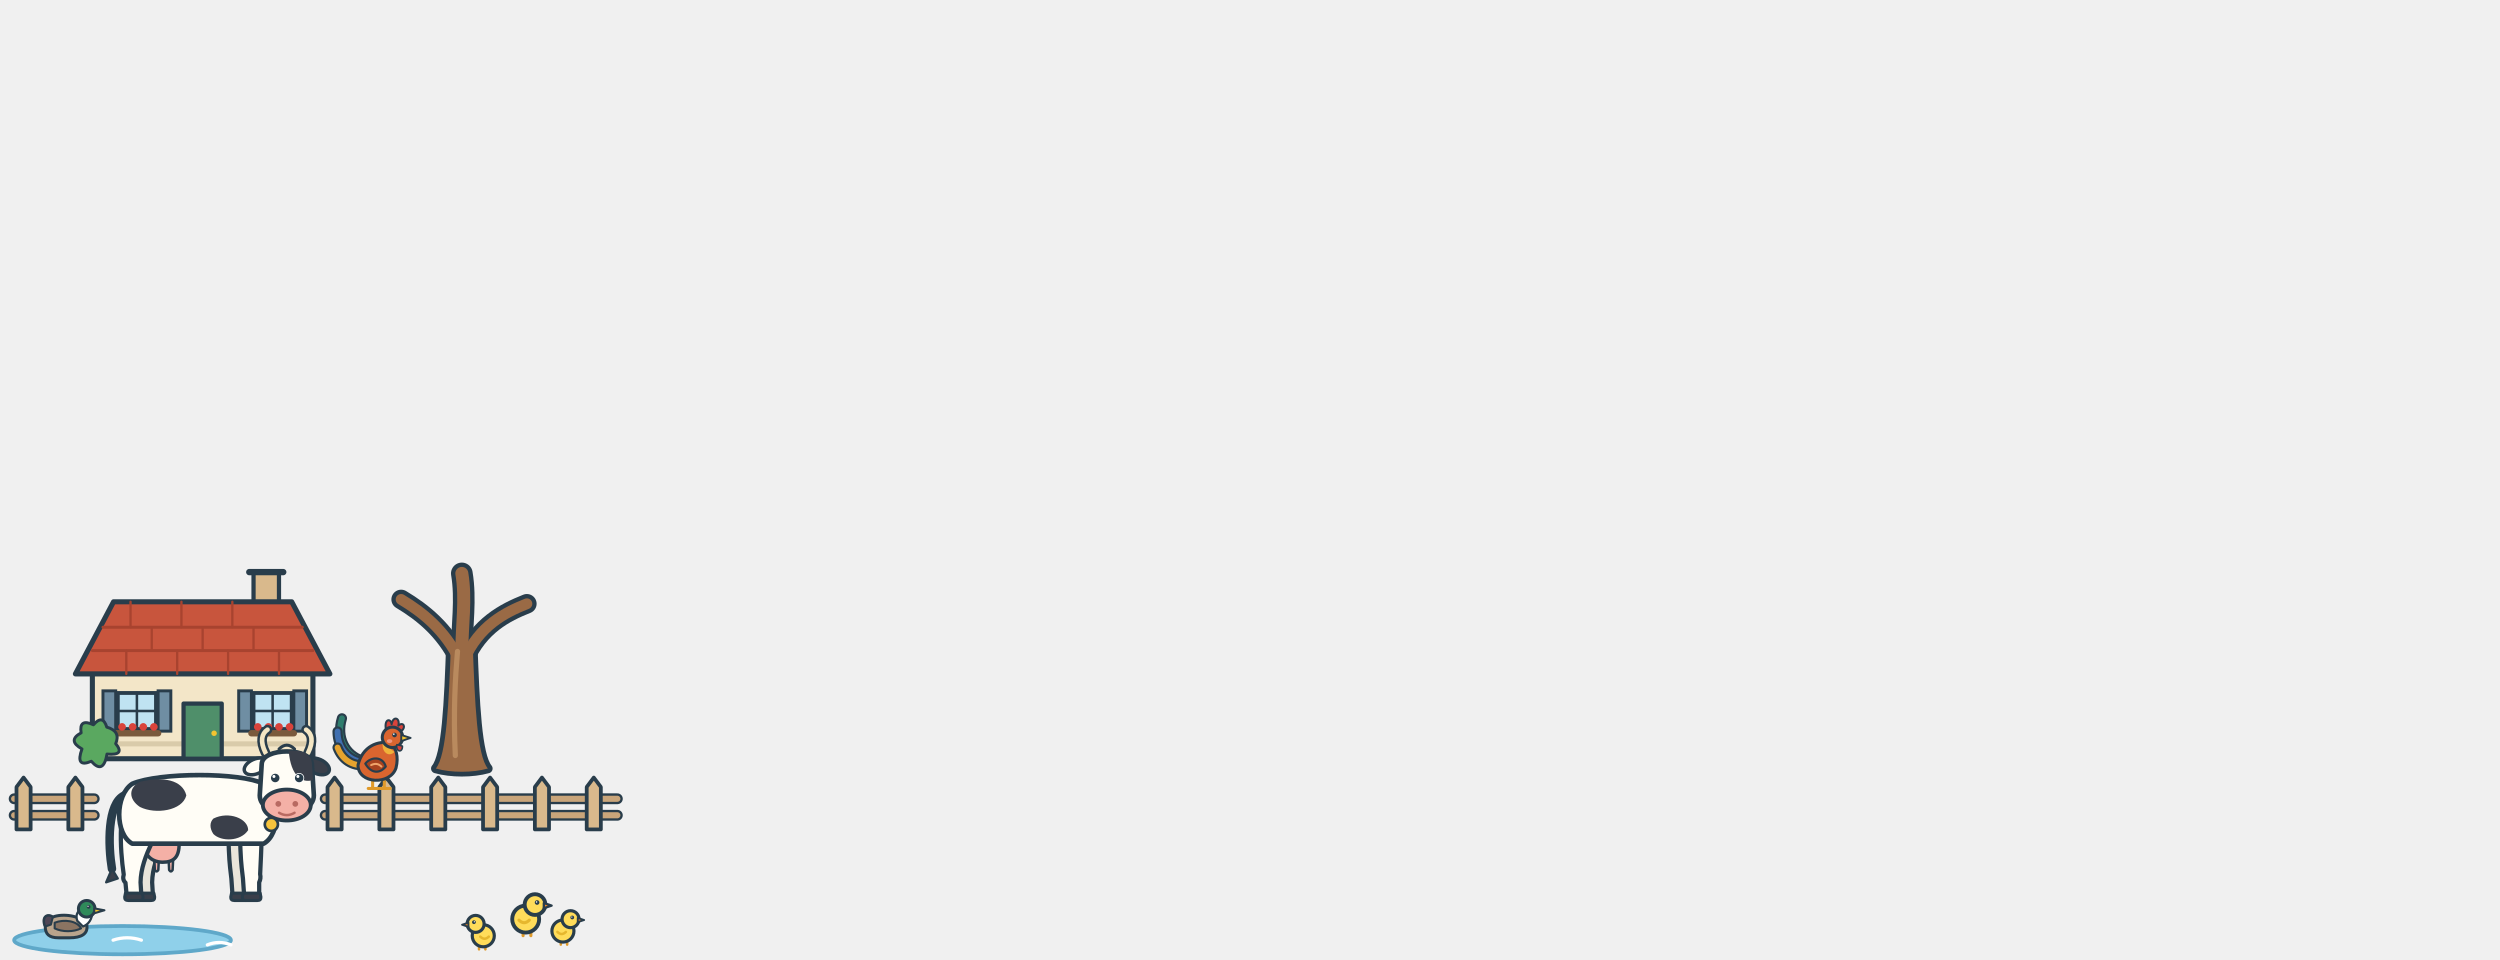
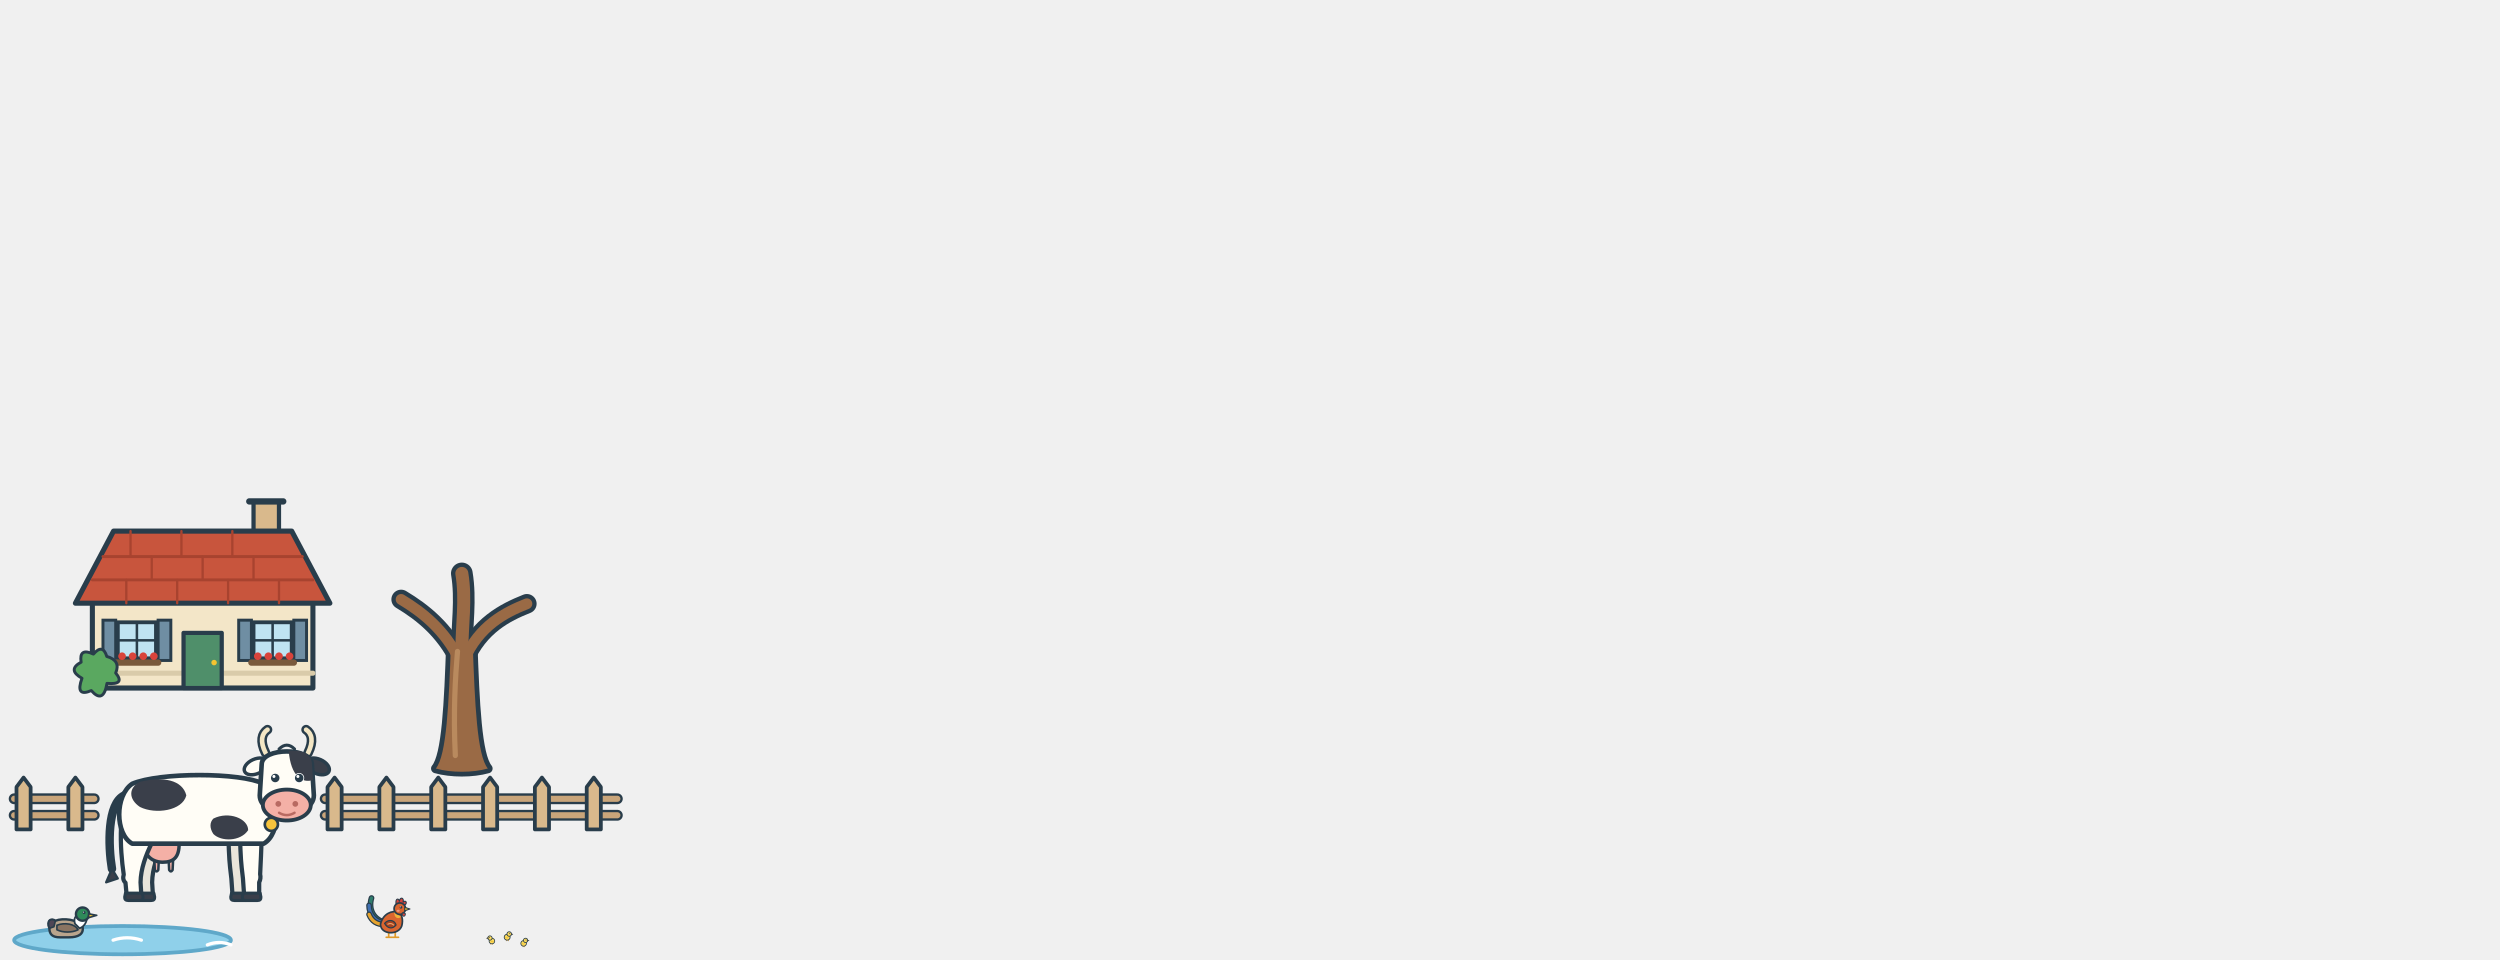
<svg xmlns="http://www.w3.org/2000/svg" viewBox="0 0 1061 407" width="1061" height="407">
-   <g transform="translate(86.0 322.0) scale(0.900)">
-     <path d="M24 -70 V-88 H36 V-70 Z" fill="#d9b98c" stroke="#293d4b" stroke-width="2" stroke-linecap="round" stroke-linejoin="round" />
-     <path d="M22 -88 H38" fill="none" stroke="#293d4b" stroke-width="3" stroke-linecap="round" stroke-linejoin="round" />
-     <path d="M-52 0 V-42 H52 V0 Z" fill="#f3e6c8" stroke="#293d4b" stroke-width="2.4" stroke-linecap="round" stroke-linejoin="round" />
-     <path d="M-52 -7 H52" fill="none" stroke="#d9cbaa" stroke-width="2.4" stroke-linecap="round" stroke-linejoin="round" />
-     <path d="M-60 -40 L-42 -74 H42 L60 -40 Z" fill="#c8553d" stroke="#293d4b" stroke-width="2.4" stroke-linecap="round" stroke-linejoin="round" />
-     <path d="M-52 -51 H52 M-47 -62 H47" fill="none" stroke="#a8432f" stroke-width="1.4" stroke-linecap="round" stroke-linejoin="round" />
-     <path d="M-36 -40 V-51 M-12 -40 V-51 M12 -40 V-51 M36 -40 V-51 M-24 -51 V-62 M0 -51 V-62 M24 -51 V-62 M-34 -62 V-74 M-10 -62 V-74 M14 -62 V-74" fill="none" stroke="#a8432f" stroke-width="1.1" stroke-linecap="round" stroke-linejoin="round" />
-     <path d="M-9 0 V-26 H9 V0 Z" fill="#4f8f6a" stroke="#293d4b" stroke-width="2" stroke-linecap="round" stroke-linejoin="round" />
-     <circle cx="5.4" cy="-12" r="1.3" fill="#f4c430" />
-     <rect x="-40" y="-31" width="18" height="17" fill="#bfe3f2" stroke="#293d4b" stroke-width="1.8" />
-     <path d="M-31 -31 V-14 M-40 -22.5 H-22" fill="none" stroke="#293d4b" stroke-width="1.2" stroke-linecap="round" stroke-linejoin="round" />
-     <rect x="-47" y="-32" width="6" height="19" fill="#6f8ea3" stroke="#293d4b" stroke-width="1.4" />
-     <rect x="-21" y="-32" width="6" height="19" fill="#6f8ea3" stroke="#293d4b" stroke-width="1.4" />
-     <path d="M-41 -12 H-21" fill="none" stroke="#7a5a3c" stroke-width="3" stroke-linecap="round" stroke-linejoin="round" />
-     <circle cx="-38" cy="-15" r="1.8" fill="#d9433b" />
-     <circle cx="-33" cy="-15" r="1.8" fill="#d9433b" />
-     <circle cx="-28" cy="-15" r="1.8" fill="#d9433b" />
-     <circle cx="-23" cy="-15" r="1.8" fill="#d9433b" />
-     <rect x="24" y="-31" width="18" height="17" fill="#bfe3f2" stroke="#293d4b" stroke-width="1.8" />
-     <path d="M33 -31 V-14 M24 -22.5 H42" fill="none" stroke="#293d4b" stroke-width="1.2" stroke-linecap="round" stroke-linejoin="round" />
-     <rect x="17" y="-32" width="6" height="19" fill="#6f8ea3" stroke="#293d4b" stroke-width="1.4" />
-     <rect x="43" y="-32" width="6" height="19" fill="#6f8ea3" stroke="#293d4b" stroke-width="1.4" />
-     <path d="M23 -12 H43" fill="none" stroke="#7a5a3c" stroke-width="3" stroke-linecap="round" stroke-linejoin="round" />
-     <circle cx="26" cy="-15" r="1.8" fill="#d9433b" />
-     <circle cx="31" cy="-15" r="1.8" fill="#d9433b" />
-     <circle cx="36" cy="-15" r="1.8" fill="#d9433b" />
-     <circle cx="41" cy="-15" r="1.8" fill="#d9433b" />
-     <path d="M-41.0 -7.1 Q-36.3 -1.4 -45.1 -2.2 Q-46.8 7.7 -52.5 1.2 Q-60.2 4.5 -56.9 -4.6 Q-64.0 -8.6 -57.3 -12.2 Q-58.4 -19.2 -51.5 -16.0 Q-47.1 -21.1 -45.2 -14.9 Q-38.5 -13.0 -41.0 -7.1 Z" fill="#5aa860" stroke="#293d4b" stroke-width="1.4" stroke-linecap="round" stroke-linejoin="round" />
+   <g transform="translate(0 -30)">
+     <g transform="translate(86.0 322.0) scale(0.900)">
+       <path d="M24 -70 V-88 H36 V-70 Z" fill="#d9b98c" stroke="#293d4b" stroke-width="2" stroke-linecap="round" stroke-linejoin="round" />
+       <path d="M22 -88 H38" fill="none" stroke="#293d4b" stroke-width="3" stroke-linecap="round" stroke-linejoin="round" />
+       <path d="M-52 0 V-42 H52 V0 Z" fill="#f3e6c8" stroke="#293d4b" stroke-width="2.4" stroke-linecap="round" stroke-linejoin="round" />
+       <path d="M-52 -7 H52" fill="none" stroke="#d9cbaa" stroke-width="2.4" stroke-linecap="round" stroke-linejoin="round" />
+       <path d="M-60 -40 L-42 -74 H42 L60 -40 Z" fill="#c8553d" stroke="#293d4b" stroke-width="2.4" stroke-linecap="round" stroke-linejoin="round" />
+       <path d="M-52 -51 H52 M-47 -62 H47" fill="none" stroke="#a8432f" stroke-width="1.4" stroke-linecap="round" stroke-linejoin="round" />
+       <path d="M-36 -40 V-51 M-12 -40 V-51 M12 -40 V-51 M36 -40 V-51 M-24 -51 V-62 M0 -51 V-62 M24 -51 V-62 M-34 -62 V-74 M-10 -62 V-74 M14 -62 V-74" fill="none" stroke="#a8432f" stroke-width="1.1" stroke-linecap="round" stroke-linejoin="round" />
+       <path d="M-9 0 V-26 H9 V0 Z" fill="#4f8f6a" stroke="#293d4b" stroke-width="2" stroke-linecap="round" stroke-linejoin="round" />
+       <circle cx="5.4" cy="-12" r="1.3" fill="#f4c430" />
+       <rect x="-40" y="-31" width="18" height="17" fill="#bfe3f2" stroke="#293d4b" stroke-width="1.8" />
+       <path d="M-31 -31 V-14 M-40 -22.5 H-22" fill="none" stroke="#293d4b" stroke-width="1.2" stroke-linecap="round" stroke-linejoin="round" />
+       <rect x="-47" y="-32" width="6" height="19" fill="#6f8ea3" stroke="#293d4b" stroke-width="1.4" />
+       <rect x="-21" y="-32" width="6" height="19" fill="#6f8ea3" stroke="#293d4b" stroke-width="1.4" />
+       <path d="M-41 -12 H-21" fill="none" stroke="#7a5a3c" stroke-width="3" stroke-linecap="round" stroke-linejoin="round" />
+       <circle cx="-38" cy="-15" r="1.8" fill="#d9433b" />
+       <circle cx="-33" cy="-15" r="1.8" fill="#d9433b" />
+       <circle cx="-28" cy="-15" r="1.8" fill="#d9433b" />
+       <circle cx="-23" cy="-15" r="1.8" fill="#d9433b" />
+       <rect x="24" y="-31" width="18" height="17" fill="#bfe3f2" stroke="#293d4b" stroke-width="1.8" />
+       <path d="M33 -31 V-14 M24 -22.5 H42" fill="none" stroke="#293d4b" stroke-width="1.2" stroke-linecap="round" stroke-linejoin="round" />
+       <rect x="17" y="-32" width="6" height="19" fill="#6f8ea3" stroke="#293d4b" stroke-width="1.4" />
+       <rect x="43" y="-32" width="6" height="19" fill="#6f8ea3" stroke="#293d4b" stroke-width="1.4" />
+       <path d="M23 -12 H43" fill="none" stroke="#7a5a3c" stroke-width="3" stroke-linecap="round" stroke-linejoin="round" />
+       <circle cx="26" cy="-15" r="1.8" fill="#d9433b" />
+       <circle cx="31" cy="-15" r="1.8" fill="#d9433b" />
+       <circle cx="36" cy="-15" r="1.8" fill="#d9433b" />
+       <circle cx="41" cy="-15" r="1.8" fill="#d9433b" />
+       <path d="M-41.0 -7.1 Q-36.3 -1.4 -45.1 -2.2 Q-46.8 7.7 -52.5 1.2 Q-60.2 4.5 -56.9 -4.6 Q-64.0 -8.6 -57.3 -12.2 Q-58.4 -19.2 -51.5 -16.0 Q-47.1 -21.1 -45.2 -14.9 Q-38.5 -13.0 -41.0 -7.1 Z" fill="#5aa860" stroke="#293d4b" stroke-width="1.4" stroke-linecap="round" stroke-linejoin="round" />
+     </g>
  </g>
  <g transform="translate(196 328.0) scale(0.92) translate(-208 -328)">
    <g transform="translate(208.0 326.0)">
      <path d="M-12 0 C-7 -6 -6 -30 -5 -58 L5 -58 C6 -30 7 -6 12 0 C5 2 -5 2 -12 0 Z" fill="#293d4b" stroke="#293d4b" stroke-width="4.4" stroke-linecap="round" stroke-linejoin="round" />
      <path d="M-1 -50 C-8 -64 -18 -72 -28 -78" fill="none" stroke="#293d4b" stroke-width="9" stroke-linecap="round" stroke-linejoin="round" />
      <path d="M1 -50 C8 -66 20 -72 30 -76" fill="none" stroke="#293d4b" stroke-width="9" stroke-linecap="round" stroke-linejoin="round" />
      <path d="M0 -54 C0 -66 2 -78 0 -90" fill="none" stroke="#293d4b" stroke-width="10" stroke-linecap="round" stroke-linejoin="round" />
      <path d="M-12 0 C-7 -6 -6 -30 -5 -58 L5 -58 C6 -30 7 -6 12 0 C5 2 -5 2 -12 0 Z" fill="#9a6a45" />
      <path d="M-1 -50 C-8 -64 -18 -72 -28 -78" fill="none" stroke="#9a6a45" stroke-width="5" stroke-linecap="round" stroke-linejoin="round" />
      <path d="M1 -50 C8 -66 20 -72 30 -76" fill="none" stroke="#9a6a45" stroke-width="5" stroke-linecap="round" stroke-linejoin="round" />
      <path d="M0 -54 C0 -66 2 -78 0 -90" fill="none" stroke="#9a6a45" stroke-width="6" stroke-linecap="round" stroke-linejoin="round" />
      <path d="M-3 -6 C-4 -26 -3 -42 -2 -54" fill="none" stroke="#b98a5e" stroke-width="2.4" stroke-linecap="round" stroke-linejoin="round" />
    </g>
  </g>
  <path d="M138 339 H262 M138 346 H262" fill="none" stroke="#293d4b" stroke-width="4.6" stroke-linecap="round" stroke-linejoin="round" />
  <path d="M138 339 H262 M138 346 H262" fill="none" stroke="#c9a57a" stroke-width="2.6" stroke-linecap="round" stroke-linejoin="round" />
  <path d="M139 352 V334 L142 330 L145 334 V352 Z" fill="#d9b98c" stroke="#293d4b" stroke-width="1.6" stroke-linecap="round" stroke-linejoin="round" />
  <path d="M161 352 V334 L164 330 L167 334 V352 Z" fill="#d9b98c" stroke="#293d4b" stroke-width="1.6" stroke-linecap="round" stroke-linejoin="round" />
  <path d="M183 352 V334 L186 330 L189 334 V352 Z" fill="#d9b98c" stroke="#293d4b" stroke-width="1.6" stroke-linecap="round" stroke-linejoin="round" />
  <path d="M205 352 V334 L208 330 L211 334 V352 Z" fill="#d9b98c" stroke="#293d4b" stroke-width="1.6" stroke-linecap="round" stroke-linejoin="round" />
  <path d="M227 352 V334 L230 330 L233 334 V352 Z" fill="#d9b98c" stroke="#293d4b" stroke-width="1.6" stroke-linecap="round" stroke-linejoin="round" />
  <path d="M249 352 V334 L252 330 L255 334 V352 Z" fill="#d9b98c" stroke="#293d4b" stroke-width="1.6" stroke-linecap="round" stroke-linejoin="round" />
  <g transform="translate(6 0)">
    <path d="M0 339 H34 M0 346 H34" fill="none" stroke="#293d4b" stroke-width="4.6" stroke-linecap="round" stroke-linejoin="round" />
    <path d="M0 339 H34 M0 346 H34" fill="none" stroke="#c9a57a" stroke-width="2.6" stroke-linecap="round" stroke-linejoin="round" />
    <path d="M1 352 V334 L4 330 L7 334 V352 Z" fill="#d9b98c" stroke="#293d4b" stroke-width="1.6" stroke-linecap="round" stroke-linejoin="round" />
    <path d="M23 352 V334 L26 330 L29 334 V352 Z" fill="#d9b98c" stroke="#293d4b" stroke-width="1.6" stroke-linecap="round" stroke-linejoin="round" />
  </g>
-   <g transform="translate(160.0 334.0) scale(0.620)">
-     <path d="M-3 -6 V1 M-6 1 H1 M5 -6 V1 M2 1 H9" fill="none" stroke="#e09a2a" stroke-width="2.1" stroke-linecap="round" stroke-linejoin="round" />
-     <path d="M-10 -18 C-22 -22 -28 -34 -24 -47" fill="none" stroke="#293d4b" stroke-width="7" stroke-linecap="round" stroke-linejoin="round" />
-     <path d="M-10 -18 C-22 -22 -28 -34 -24 -47" fill="none" stroke="#2f7d6d" stroke-width="4" stroke-linecap="round" stroke-linejoin="round" />
-     <path d="M-9 -17 C-20 -18 -27 -27 -27 -38" fill="none" stroke="#293d4b" stroke-width="7" stroke-linecap="round" stroke-linejoin="round" />
-     <path d="M-9 -17 C-20 -18 -27 -27 -27 -38" fill="none" stroke="#3f6fb0" stroke-width="4" stroke-linecap="round" stroke-linejoin="round" />
-     <path d="M-8 -15 C-17 -14 -24 -19 -27 -27" fill="none" stroke="#293d4b" stroke-width="7" stroke-linecap="round" stroke-linejoin="round" />
-     <path d="M-8 -15 C-17 -14 -24 -19 -27 -27" fill="none" stroke="#e6a32e" stroke-width="4" stroke-linecap="round" stroke-linejoin="round" />
-     <path d="M-13 -15 C-13 -2 9 -1 13 -13 C15 -21 13 -27 9 -30 C1 -32 -10 -28 -13 -15 Z" fill="#d9652f" stroke="#293d4b" stroke-width="2.1" stroke-linecap="round" stroke-linejoin="round" />
-     <path d="M-8 -16 C-4 -21 4 -21 6 -14 C2 -9 -4 -9 -8 -16 Z" fill="#a8431f" stroke="#293d4b" stroke-width="1.5" stroke-linecap="round" stroke-linejoin="round" />
-     <path d="M-4 -15 q4 -2 7 1" fill="none" stroke="#f0a36a" stroke-width="1.4" stroke-linecap="round" stroke-linejoin="round" />
-     <path d="M4 -30 C3 -24 8 -20 12 -24" fill="#f0b23a" />
-     <path d="M6 -40 C5 -47 9.6 -47 10 -43 C11 -49 16 -47.4 14.6 -42 C18 -45 20 -41 17 -38.6 Z" fill="#d9433b" stroke="#293d4b" stroke-width="1.4" stroke-linecap="round" stroke-linejoin="round" />
-     <circle cx="10.6" cy="-34" r="7" fill="#d9652f" stroke="#293d4b" stroke-width="2.1" />
-     <path d="M16.6 -35.6 L23 -33.6 L16.6 -31.4 Z" fill="#f4c430" stroke="#293d4b" stroke-width="1.3" stroke-linecap="round" stroke-linejoin="round" />
-     <path d="M13.6 -29 C12.6 -24 17.6 -23 17.4 -28 Z" fill="#d9433b" stroke="#293d4b" stroke-width="1.1" stroke-linecap="round" stroke-linejoin="round" />
-     <circle cx="12" cy="-35.6" r="1.6" fill="#293d4b" />
-     <circle cx="11.52" cy="-36.176" r="0.576" fill="#ffffff" />
-     <ellipse cx="8.6" cy="-31.4" rx="1.9" ry="1.33" fill="#f4a79a" opacity=".75" />
+   <g transform="translate(166 398) scale(0.56) translate(-160 -335)">
+     <g transform="translate(160.0 334.0) scale(0.620)">
+       <path d="M-3 -6 V1 M-6 1 H1 M5 -6 V1 M2 1 H9" fill="none" stroke="#e09a2a" stroke-width="2.1" stroke-linecap="round" stroke-linejoin="round" />
+       <path d="M-10 -18 C-22 -22 -28 -34 -24 -47" fill="none" stroke="#293d4b" stroke-width="7" stroke-linecap="round" stroke-linejoin="round" />
+       <path d="M-10 -18 C-22 -22 -28 -34 -24 -47" fill="none" stroke="#2f7d6d" stroke-width="4" stroke-linecap="round" stroke-linejoin="round" />
+       <path d="M-9 -17 C-20 -18 -27 -27 -27 -38" fill="none" stroke="#293d4b" stroke-width="7" stroke-linecap="round" stroke-linejoin="round" />
+       <path d="M-9 -17 C-20 -18 -27 -27 -27 -38" fill="none" stroke="#3f6fb0" stroke-width="4" stroke-linecap="round" stroke-linejoin="round" />
+       <path d="M-8 -15 C-17 -14 -24 -19 -27 -27" fill="none" stroke="#293d4b" stroke-width="7" stroke-linecap="round" stroke-linejoin="round" />
+       <path d="M-8 -15 C-17 -14 -24 -19 -27 -27" fill="none" stroke="#e6a32e" stroke-width="4" stroke-linecap="round" stroke-linejoin="round" />
+       <path d="M-13 -15 C-13 -2 9 -1 13 -13 C15 -21 13 -27 9 -30 C1 -32 -10 -28 -13 -15 Z" fill="#d9652f" stroke="#293d4b" stroke-width="2.1" stroke-linecap="round" stroke-linejoin="round" />
+       <path d="M-8 -16 C-4 -21 4 -21 6 -14 C2 -9 -4 -9 -8 -16 Z" fill="#a8431f" stroke="#293d4b" stroke-width="1.5" stroke-linecap="round" stroke-linejoin="round" />
+       <path d="M-4 -15 q4 -2 7 1" fill="none" stroke="#f0a36a" stroke-width="1.4" stroke-linecap="round" stroke-linejoin="round" />
+       <path d="M4 -30 C3 -24 8 -20 12 -24" fill="#f0b23a" />
+       <path d="M6 -40 C5 -47 9.6 -47 10 -43 C11 -49 16 -47.4 14.6 -42 C18 -45 20 -41 17 -38.6 Z" fill="#d9433b" stroke="#293d4b" stroke-width="1.4" stroke-linecap="round" stroke-linejoin="round" />
+       <circle cx="10.6" cy="-34" r="7" fill="#d9652f" stroke="#293d4b" stroke-width="2.1" />
+       <path d="M16.6 -35.6 L23 -33.6 L16.6 -31.4 Z" fill="#f4c430" stroke="#293d4b" stroke-width="1.3" stroke-linecap="round" stroke-linejoin="round" />
+       <path d="M13.6 -29 C12.6 -24 17.6 -23 17.4 -28 Z" fill="#d9433b" stroke="#293d4b" stroke-width="1.1" stroke-linecap="round" stroke-linejoin="round" />
+       <circle cx="12" cy="-35.6" r="1.6" fill="#293d4b" />
+       <circle cx="11.52" cy="-36.176" r="0.576" fill="#ffffff" />
+       <ellipse cx="8.6" cy="-31.4" rx="1.9" ry="1.33" fill="#f4a79a" opacity=".75" />
+     </g>
  </g>
  <g transform="translate(84.0 372.0) scale(0.820)">
    <path d="M-38 -42 C-47 -38 -46.5 -16 -44.5 -4" fill="none" stroke-width="4.4" stroke="#293d4b" stroke-linecap="round" stroke-linejoin="round" />
    <path d="M-44.5 -4 l-3 7 l6 -2 Z" fill="#3a3f4a" stroke-width="1.2" stroke="#293d4b" stroke-linecap="round" stroke-linejoin="round" />
    <g transform="translate(6 0)">
      <path d="M-39.8 -26 C-40.2 -16 -39.4 -8 -38.4 -1 Q-39.2 1.6 -37.5 3.2 L-36.9 9.6 L-29.3 9.6 L-29.7 3 C-29.6 -4 -27 -11 -23.8 -17.5 L-24 -26 Z" fill="#e9e5da" stroke-width="2.2" stroke="#293d4b" stroke-linecap="round" stroke-linejoin="round" />
    </g>
    <path d="M-31.5 8.6 H-22.8 L-22.4 10.6 Q-22.3 12.4 -24.1 12.4 H-30.1 Q-32 12.4 -31.9 10.6 Z" fill="#3a3f4a" stroke-width="1.6" stroke="#293d4b" stroke-linecap="round" stroke-linejoin="round" />
    <g transform="translate(-6 0)">
      <path d="M21.6 -26 L22 -14 C22.3 -6 23 -2 23.3 1 L23.9 9.6 L31.7 9.6 L31.7 3 Q32.7 1 32.2 -1.2 C32.6 -8 32.7 -13 33 -20 L33 -26 Z" fill="#e9e5da" stroke-width="2.2" stroke="#293d4b" stroke-linecap="round" stroke-linejoin="round" />
    </g>
    <path d="M17.4 8.6 H26.2 L26.6 10.6 Q26.7 12.4 24.9 12.4 H18.8 Q16.9 12.4 17 10.6 Z" fill="#3a3f4a" stroke-width="1.6" stroke="#293d4b" stroke-linecap="round" stroke-linejoin="round" />
    <path d="M-22.6 -9.4 L-22.3 -3.4 Q-21.4 -1.9 -20.5 -3.4 L-20.2 -9.4 Z" fill="#f4b0a6" stroke-width="1.3" stroke="#293d4b" stroke-linecap="round" stroke-linejoin="round" />
    <path d="M-15.2 -9.4 L-14.9 -3.4 Q-14 -1.9 -13.1 -3.4 L-12.8 -9.4 Z" fill="#f4b0a6" stroke-width="1.3" stroke="#293d4b" stroke-linecap="round" stroke-linejoin="round" />
    <path d="M-27.5 -19 C-28.6 -11.5 -24.4 -7.6 -18.4 -7.4 C-12.2 -7.4 -9.2 -10.2 -9.8 -19 Z" fill="#f4b0a6" stroke-width="1.8" stroke="#293d4b" stroke-linecap="round" stroke-linejoin="round" />
    <g transform="translate(0 0)">
      <path d="M-39.8 -26 C-40.2 -16 -39.4 -8 -38.4 -1 Q-39.2 1.6 -37.5 3.2 L-36.9 9.6 L-29.3 9.6 L-29.7 3 C-29.6 -4 -27 -11 -23.8 -17.5 L-24 -26 Z" fill="#fffdf6" stroke-width="2.2" stroke="#293d4b" stroke-linecap="round" stroke-linejoin="round" />
    </g>
    <path d="M-37.5 8.6 H-28.8 L-28.4 10.6 Q-28.3 12.4 -30.1 12.4 H-36.1 Q-38 12.4 -37.9 10.6 Z" fill="#3a3f4a" stroke-width="1.6" stroke="#293d4b" stroke-linecap="round" stroke-linejoin="round" />
    <g transform="translate(0 0)">
      <path d="M21.6 -26 L22 -14 C22.3 -6 23 -2 23.3 1 L23.9 9.6 L31.7 9.6 L31.7 3 Q32.7 1 32.2 -1.2 C32.6 -8 32.7 -13 33 -20 L33 -26 Z" fill="#fffdf6" stroke-width="2.2" stroke="#293d4b" stroke-linecap="round" stroke-linejoin="round" />
    </g>
    <path d="M23.4 8.6 H32.2 L32.6 10.6 Q32.7 12.4 30.9 12.4 H24.8 Q22.9 12.4 23 10.6 Z" fill="#3a3f4a" stroke-width="1.6" stroke="#293d4b" stroke-linecap="round" stroke-linejoin="round" />
    <path d="M-34 -48 C-20 -54 22 -54 34 -48 C43 -42 43 -22 34 -17 H-34 C-43 -22 -43 -42 -34 -48 Z" fill="#fffdf6" stroke="#293d4b" stroke-width="2.4" stroke-linecap="round" stroke-linejoin="round" />
    <path d="M-30 -49 C-18 -52 -8 -50 -6 -42 C-8 -34 -22 -32 -30 -36 C-36 -40 -36 -46 -30 -49 Z" fill="#3a3f4a" />
    <path d="M8 -30 C16 -34 26 -30 26 -24 C22 -18 12 -18 8 -22 C6 -25 6 -28 8 -30 Z" fill="#3a3f4a" />
    <path d="M35 -64 C32 -70 33 -74 36 -76" fill="none" stroke="#293d4b" stroke-width="5" stroke-linecap="round" stroke-linejoin="round" />
    <path d="M35 -64 C32 -70 33 -74 36 -76" fill="none" stroke="#f3e6c4" stroke-width="2.4" stroke-linecap="round" stroke-linejoin="round" />
    <path d="M57 -64 C60 -70 59 -74 56 -76" fill="none" stroke="#293d4b" stroke-width="5" stroke-linecap="round" stroke-linejoin="round" />
    <path d="M57 -64 C60 -70 59 -74 56 -76" fill="none" stroke="#f3e6c4" stroke-width="2.4" stroke-linecap="round" stroke-linejoin="round" />
    <ellipse cx="30" cy="-57" rx="6.4" ry="3.8" fill="#fffdf6" stroke="#293d4b" stroke-width="1.8" transform="rotate(-24 30 -57)" />
    <ellipse cx="62" cy="-57" rx="6.4" ry="3.8" fill="#3a3f4a" stroke="#293d4b" stroke-width="1.8" transform="rotate(24 62 -57)" />
    <path d="M33 -58 C33 -67 59 -67 59 -58 L60 -42 C60 -30 32 -30 32 -42 Z" fill="#fffdf6" stroke="#293d4b" stroke-width="2.4" stroke-linecap="round" stroke-linejoin="round" />
    <path d="M47 -65 C54 -66 59 -63 59 -58 L59.6 -50 C54 -48 48 -52 47 -65 Z" fill="#3a3f4a" />
    <ellipse cx="46" cy="-37" rx="12.4" ry="8" fill="#f4b0a6" stroke="#293d4b" stroke-width="2" />
    <circle cx="41.6" cy="-37.6" r="1.5" fill="#b86a62" />
    <circle cx="50.4" cy="-37.6" r="1.5" fill="#b86a62" />
    <path d="M42 -33 q4 2.4 8 0" fill="none" stroke="#b86a62" stroke-width="1.3" stroke-linecap="round" stroke-linejoin="round" />
    <circle cx="40" cy="-51" r="2.2" fill="#293d4b" />
    <circle cx="39.34" cy="-51.792" r="0.792" fill="#ffffff" />
    <circle cx="52.4" cy="-51" r="2.6" fill="#ffffff" />
    <circle cx="52.4" cy="-51" r="2.2" fill="#293d4b" />
    <circle cx="51.74" cy="-51.792" r="0.792" fill="#ffffff" />
    <path d="M42 -66 q4 -4 8 0" fill="none" stroke="#293d4b" stroke-width="1.6" stroke-linecap="round" stroke-linejoin="round" />
    <circle cx="38" cy="-27" r="3.4" fill="#f6c33c" stroke="#293d4b" stroke-width="1.4" />
  </g>
-   <g transform="translate(222.0 396.0) scale(1.100)">
-     <path d="M0 -2 V1 M3 -2 V1" fill="none" stroke="#e09a2a" stroke-width="1.2" stroke-linecap="round" stroke-linejoin="round" />
-     <circle cx="1" cy="-5.4" r="5.2" fill="#ffdc5a" stroke="#293d4b" stroke-width="1.5" />
-     <path d="M-1.6 -5 q2 2 4 0" fill="none" stroke="#e6b72e" stroke-width="1.2" stroke-linecap="round" stroke-linejoin="round" />
-     <circle cx="4.6" cy="-11" r="4" fill="#ffdc5a" stroke="#293d4b" stroke-width="1.5" />
-     <path d="M8 -11.6 L11 -10.6 L8 -9.6 Z" fill="#f08a2a" stroke="#293d4b" stroke-width="0.9" stroke-linecap="round" stroke-linejoin="round" />
-     <circle cx="5.4" cy="-11.8" r="0.9" fill="#293d4b" />
-     <circle cx="5.2" cy="-12" r="0.3" fill="#ffffff" />
+   <g transform="translate(209 401.0) scale(0.255) translate(-206 -403.5)">
+     <g transform="translate(206.0 402.0) scale(-0.900 0.900)">
+       <path d="M0 -2 V1 M3 -2 V1" fill="none" stroke="#e09a2a" stroke-width="1.2" stroke-linecap="round" stroke-linejoin="round" />
+       <circle cx="1" cy="-5.4" r="5.2" fill="#ffdc5a" stroke="#293d4b" stroke-width="1.5" />
+       <path d="M-1.6 -5 q2 2 4 0" fill="none" stroke="#e6b72e" stroke-width="1.2" stroke-linecap="round" stroke-linejoin="round" />
+       <circle cx="4.6" cy="-11" r="4" fill="#ffdc5a" stroke="#293d4b" stroke-width="1.5" />
+       <path d="M8 -11.6 L11 -10.6 L8 -9.6 Z" fill="#f08a2a" stroke="#293d4b" stroke-width="0.9" stroke-linecap="round" stroke-linejoin="round" />
+       <circle cx="5.4" cy="-11.8" r="0.9" fill="#293d4b" />
+       <circle cx="5.2" cy="-12" r="0.3" fill="#ffffff" />
+     </g>
  </g>
-   <g transform="translate(238.0 400.0) scale(0.900)">
-     <path d="M0 -2 V1 M3 -2 V1" fill="none" stroke="#e09a2a" stroke-width="1.2" stroke-linecap="round" stroke-linejoin="round" />
-     <circle cx="1" cy="-5.4" r="5.2" fill="#ffdc5a" stroke="#293d4b" stroke-width="1.5" />
-     <path d="M-1.6 -5 q2 2 4 0" fill="none" stroke="#e6b72e" stroke-width="1.2" stroke-linecap="round" stroke-linejoin="round" />
-     <circle cx="4.6" cy="-11" r="4" fill="#ffdc5a" stroke="#293d4b" stroke-width="1.5" />
-     <path d="M8 -11.6 L11 -10.6 L8 -9.6 Z" fill="#f08a2a" stroke="#293d4b" stroke-width="0.9" stroke-linecap="round" stroke-linejoin="round" />
-     <circle cx="5.4" cy="-11.8" r="0.9" fill="#293d4b" />
-     <circle cx="5.2" cy="-12" r="0.3" fill="#ffffff" />
+   <g transform="translate(215 399.5) scale(0.22) translate(-222 -398)">
+     <g transform="translate(222.0 396.0) scale(1.100)">
+       <path d="M0 -2 V1 M3 -2 V1" fill="none" stroke="#e09a2a" stroke-width="1.2" stroke-linecap="round" stroke-linejoin="round" />
+       <circle cx="1" cy="-5.4" r="5.2" fill="#ffdc5a" stroke="#293d4b" stroke-width="1.5" />
+       <path d="M-1.6 -5 q2 2 4 0" fill="none" stroke="#e6b72e" stroke-width="1.2" stroke-linecap="round" stroke-linejoin="round" />
+       <circle cx="4.6" cy="-11" r="4" fill="#ffdc5a" stroke="#293d4b" stroke-width="1.5" />
+       <path d="M8 -11.6 L11 -10.6 L8 -9.6 Z" fill="#f08a2a" stroke="#293d4b" stroke-width="0.9" stroke-linecap="round" stroke-linejoin="round" />
+       <circle cx="5.4" cy="-11.8" r="0.9" fill="#293d4b" />
+       <circle cx="5.2" cy="-12" r="0.3" fill="#ffffff" />
+     </g>
  </g>
-   <g transform="translate(206.0 402.0) scale(-0.900 0.900)">
-     <path d="M0 -2 V1 M3 -2 V1" fill="none" stroke="#e09a2a" stroke-width="1.2" stroke-linecap="round" stroke-linejoin="round" />
-     <circle cx="1" cy="-5.4" r="5.2" fill="#ffdc5a" stroke="#293d4b" stroke-width="1.5" />
-     <path d="M-1.6 -5 q2 2 4 0" fill="none" stroke="#e6b72e" stroke-width="1.2" stroke-linecap="round" stroke-linejoin="round" />
-     <circle cx="4.6" cy="-11" r="4" fill="#ffdc5a" stroke="#293d4b" stroke-width="1.5" />
-     <path d="M8 -11.6 L11 -10.6 L8 -9.6 Z" fill="#f08a2a" stroke="#293d4b" stroke-width="0.9" stroke-linecap="round" stroke-linejoin="round" />
-     <circle cx="5.4" cy="-11.8" r="0.9" fill="#293d4b" />
-     <circle cx="5.2" cy="-12" r="0.3" fill="#ffffff" />
+   <g transform="translate(222 402.0) scale(0.255) translate(-238 -401.5)">
+     <g transform="translate(238.0 400.0) scale(0.900)">
+       <path d="M0 -2 V1 M3 -2 V1" fill="none" stroke="#e09a2a" stroke-width="1.2" stroke-linecap="round" stroke-linejoin="round" />
+       <circle cx="1" cy="-5.4" r="5.2" fill="#ffdc5a" stroke="#293d4b" stroke-width="1.5" />
+       <path d="M-1.6 -5 q2 2 4 0" fill="none" stroke="#e6b72e" stroke-width="1.2" stroke-linecap="round" stroke-linejoin="round" />
+       <circle cx="4.6" cy="-11" r="4" fill="#ffdc5a" stroke="#293d4b" stroke-width="1.5" />
+       <path d="M8 -11.6 L11 -10.6 L8 -9.6 Z" fill="#f08a2a" stroke="#293d4b" stroke-width="0.9" stroke-linecap="round" stroke-linejoin="round" />
+       <circle cx="5.4" cy="-11.8" r="0.9" fill="#293d4b" />
+       <circle cx="5.2" cy="-12" r="0.3" fill="#ffffff" />
+     </g>
  </g>
  <g transform="translate(-468 0)">
    <ellipse cx="520" cy="399" rx="46" ry="6" fill="#8fd0ea" stroke="#5fa8c9" stroke-width="1.6" />
  </g>
-   <g transform="translate(-488 -1)">
+   <g transform="translate(28 397) scale(0.8) translate(-516 -398)">
    <g transform="translate(516.0 399.0) scale(0.800)">
      <path d="M-11 -6 C-13 -11 -10 -13 -7 -11 C-2 -13 8 -12 11 -7 C12 -2 8 0 2 0 H-4 C-9 0 -11 -2 -11 -6 Z" fill="#b9a48c" stroke="#293d4b" stroke-width="1.6" stroke-linecap="round" stroke-linejoin="round" />
      <path d="M-6 -8 C-1 -10 6 -9 8 -5 C4 -3 -2 -3 -6 -5 Z" fill="#8a7462" stroke="#293d4b" stroke-width="1.1" stroke-linecap="round" stroke-linejoin="round" />
      <path d="M-11 -6 C-13 -11 -10 -13 -7 -11 L-8 -7 Z" fill="#4f4656" stroke="#293d4b" stroke-width="1.1" stroke-linecap="round" stroke-linejoin="round" />
      <path d="M6 -9 C5 -12 6 -14 8 -15 L14 -14 C14 -10 12 -7 9 -6 Z" fill="#ffffff" stroke="#293d4b" stroke-width="1.2" stroke-linecap="round" stroke-linejoin="round" />
      <circle cx="11" cy="-15.4" r="4.4" fill="#2f8a5a" stroke="#293d4b" stroke-width="1.6" />
      <path d="M15 -15.6 L20.4 -14.6 L15 -13 Z" fill="#f4c430" stroke="#293d4b" stroke-width="1.1" stroke-linecap="round" stroke-linejoin="round" />
      <circle cx="12" cy="-16.4" r="1" fill="#293d4b" />
      <circle cx="11.7" cy="-16.7" r="0.35" fill="#ffffff" />
    </g>
  </g>
  <g transform="translate(-446 -1)">
    <path d="M494 400 q6 -2 12 0 M534 402 q5 -2 10 0" fill="none" stroke="#ffffff" stroke-width="1.4" stroke-linecap="round" stroke-linejoin="round" />
  </g>
</svg>
